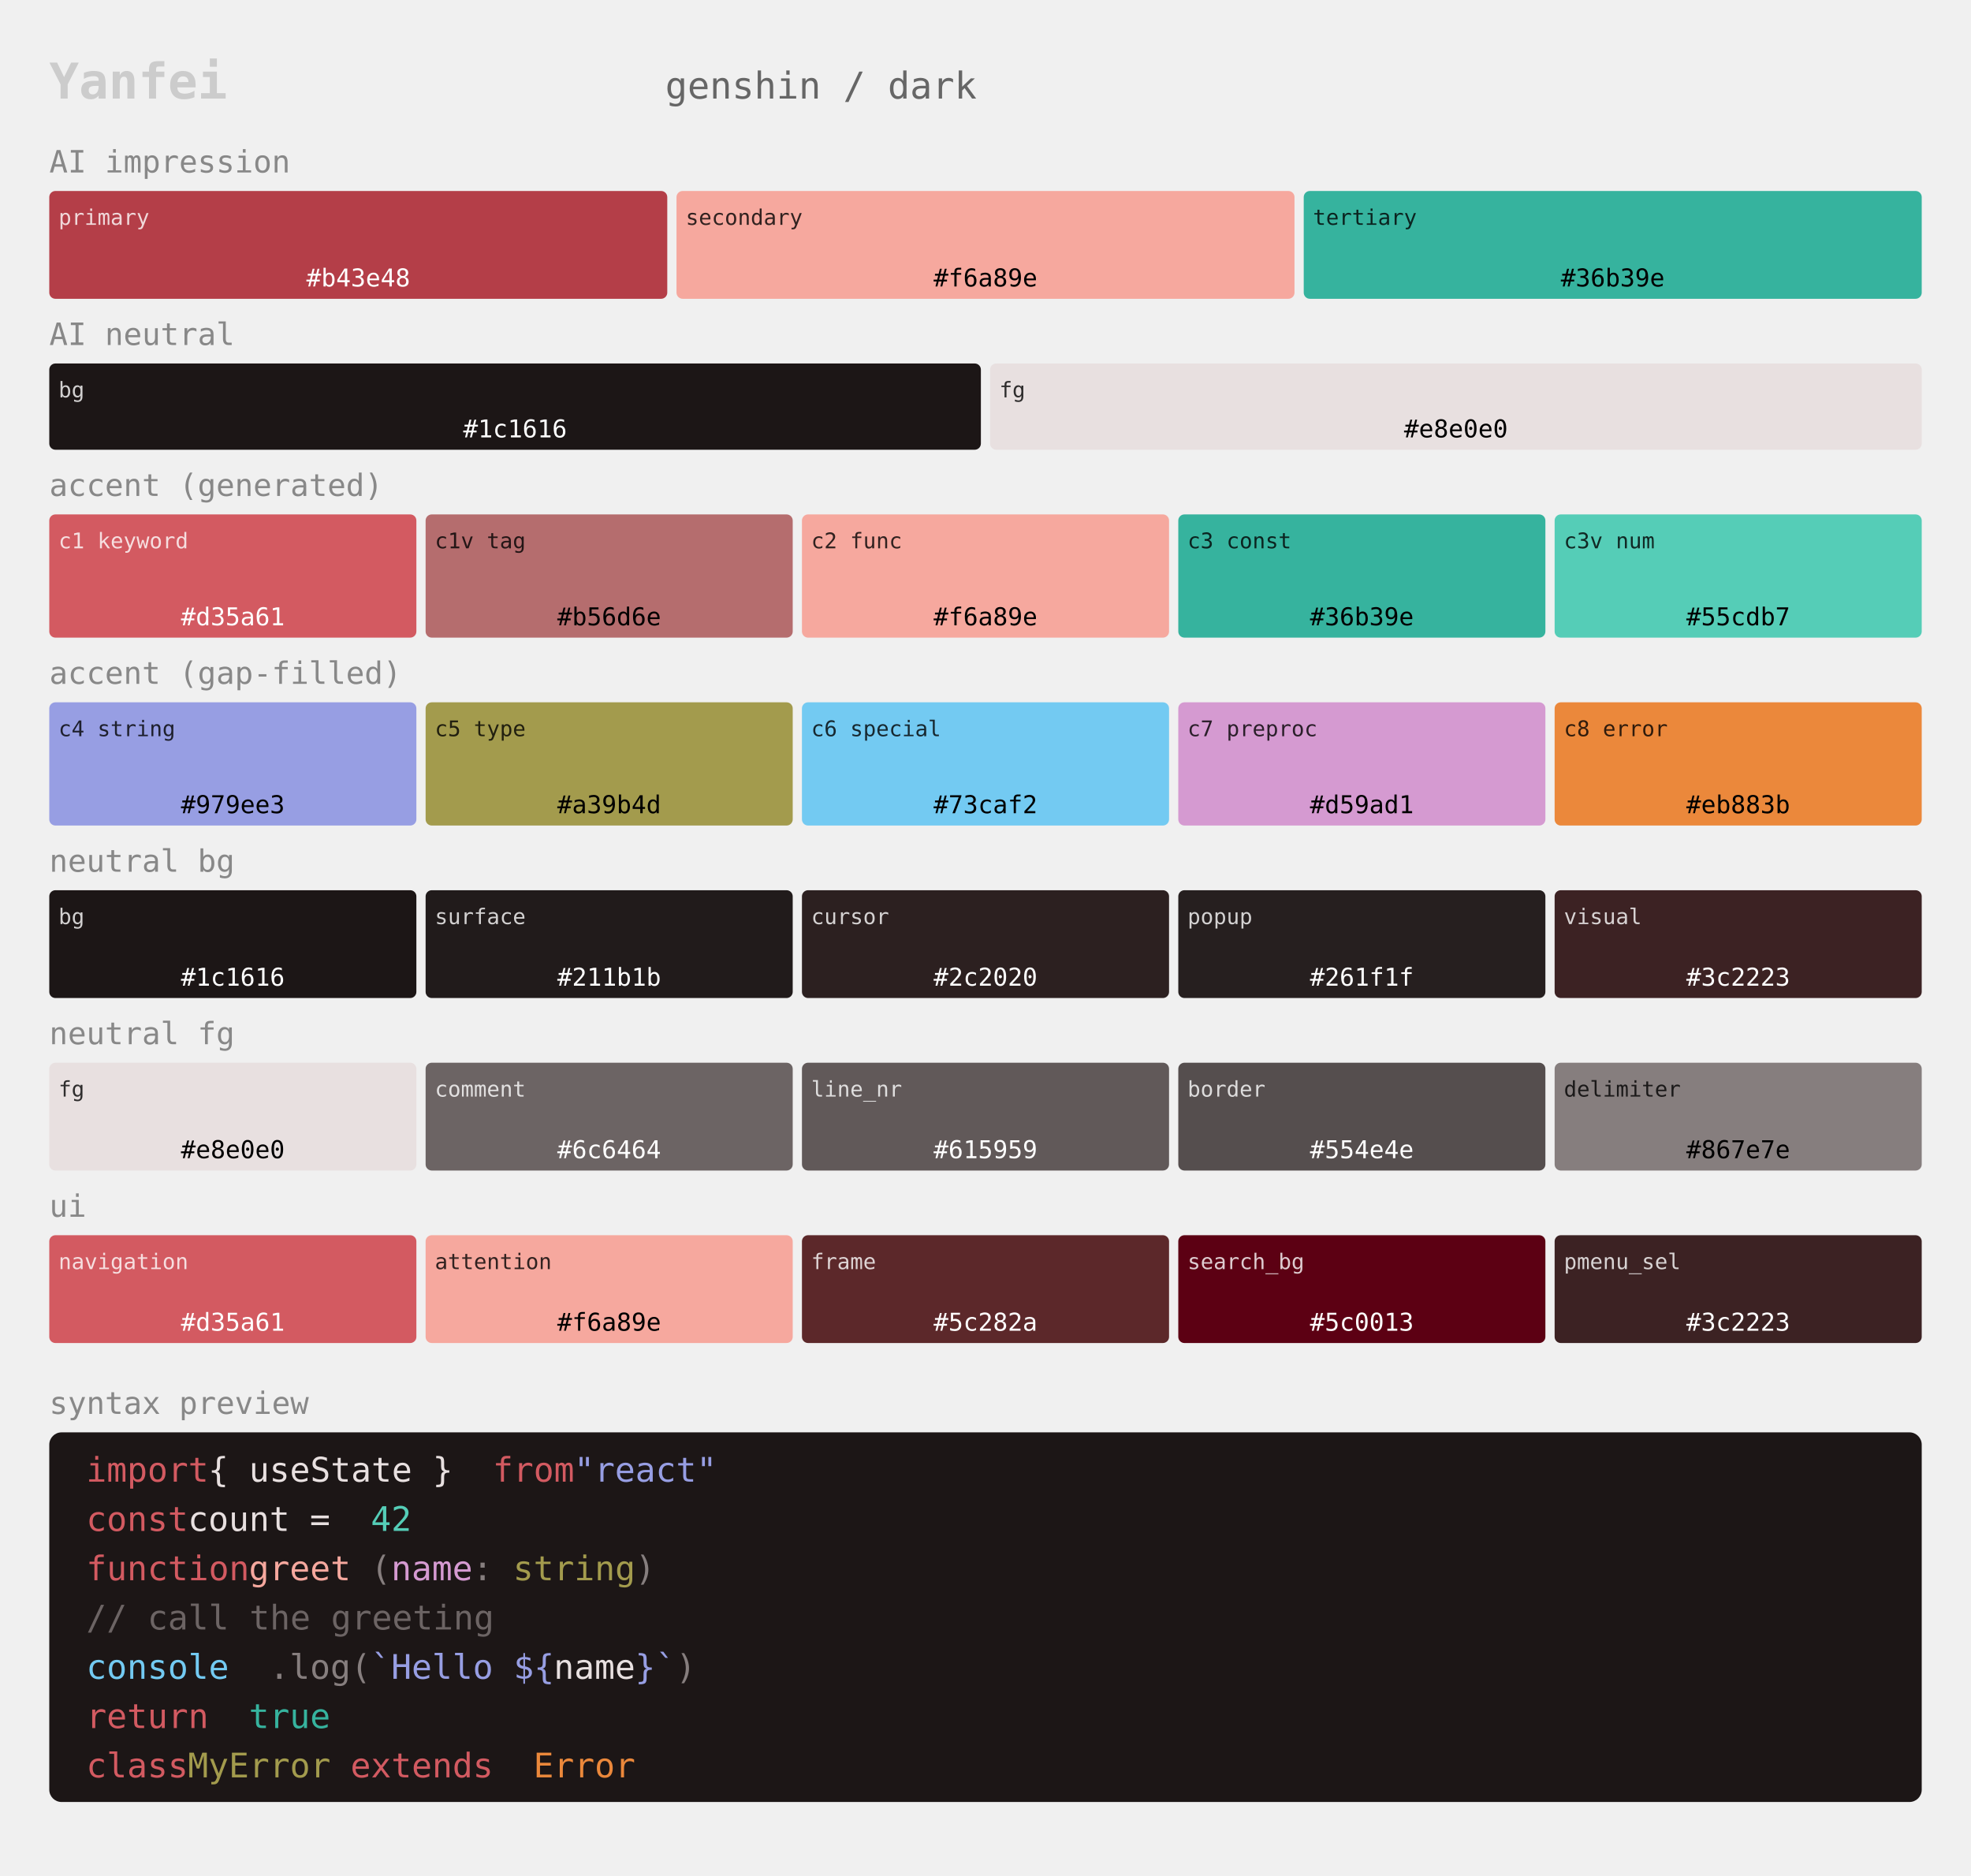
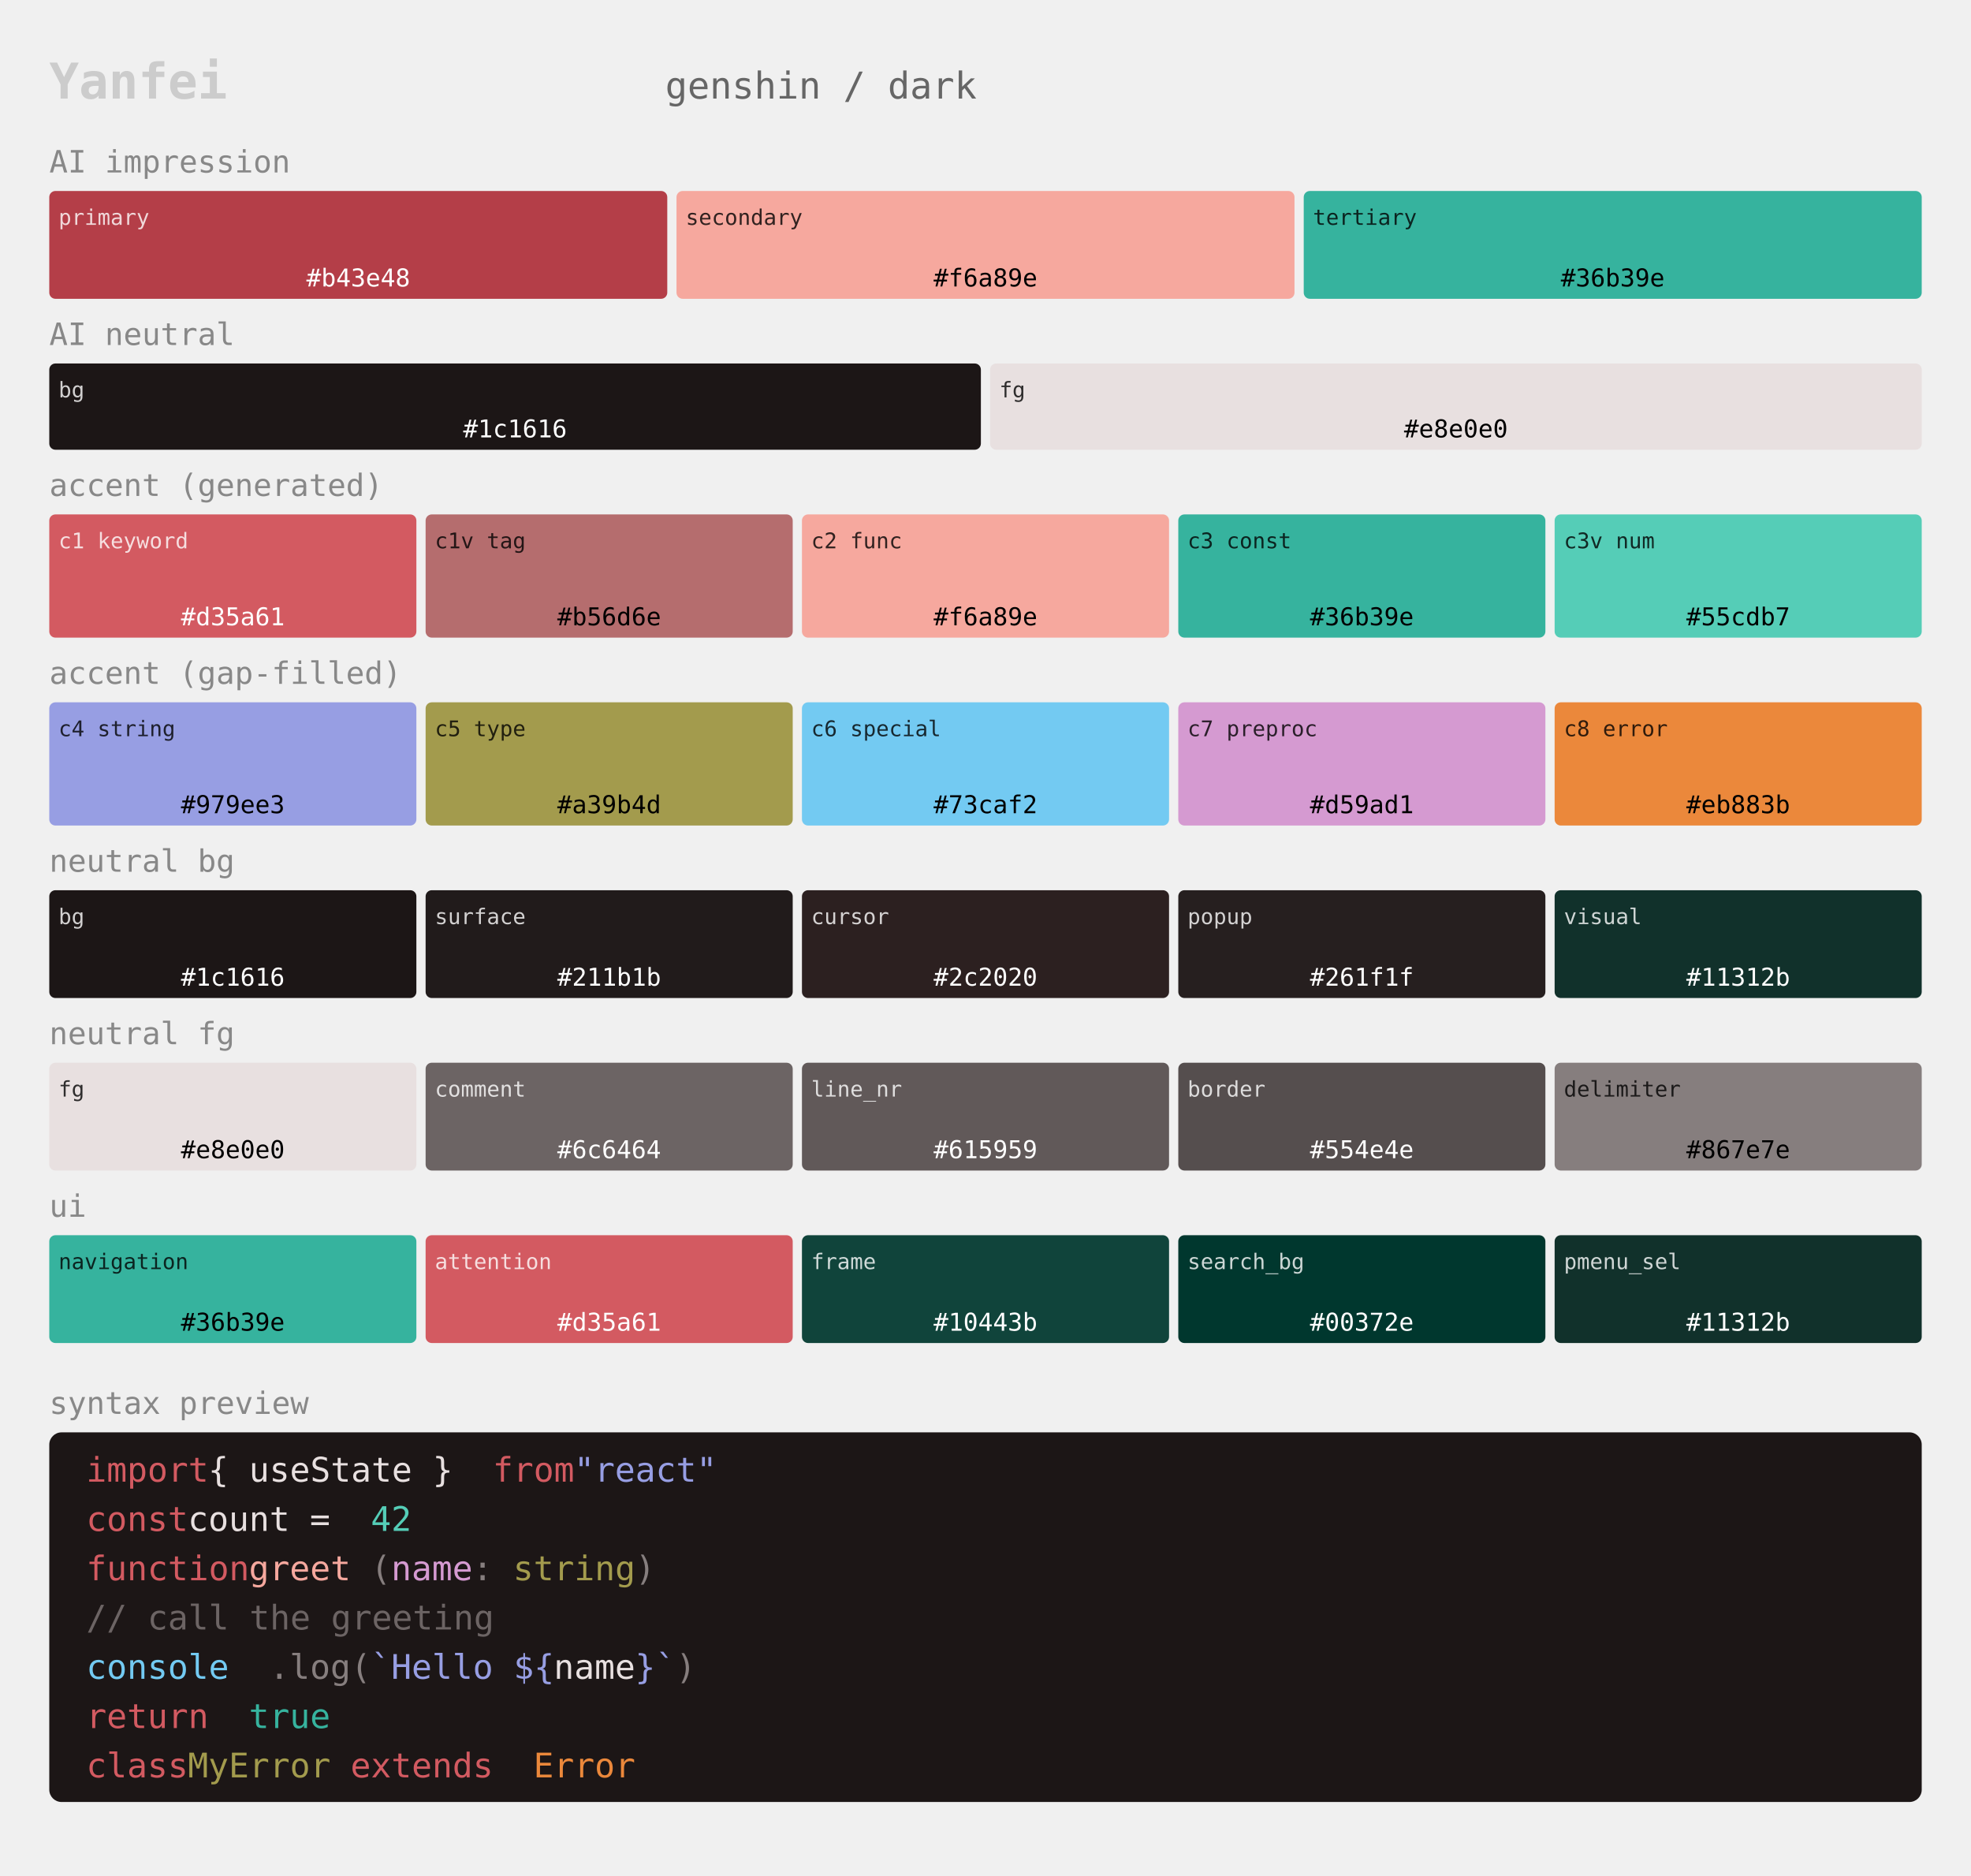
<svg xmlns="http://www.w3.org/2000/svg" width="640" height="609" style="background:#0a0a0a; font-family:ui-monospace,monospace;">
  <text x="16" y="32" fill="#ccc" font-size="16" font-weight="bold">Yanfei</text>
  <text x="216" y="32" fill="#666" font-size="12">genshin / dark</text>
  <text x="16" y="56" fill="#888" font-size="10">AI impression</text>
  <rect x="16" y="62" width="200.667" height="35" fill="#b43e48" rx="2" />
  <text x="19" y="73" fill="#ffffff" font-size="7" opacity="0.8">primary</text>
  <text x="116.333" y="93" fill="#ffffff" font-size="8" text-anchor="middle">#b43e48</text>
  <rect x="219.667" y="62" width="200.667" height="35" fill="#f6a89e" rx="2" />
  <text x="222.667" y="73" fill="#000000" font-size="7" opacity="0.8">secondary</text>
  <text x="320" y="93" fill="#000000" font-size="8" text-anchor="middle">#f6a89e</text>
  <rect x="423.333" y="62" width="200.667" height="35" fill="#36b39e" rx="2" />
  <text x="426.333" y="73" fill="#000000" font-size="7" opacity="0.8">tertiary</text>
  <text x="523.667" y="93" fill="#000000" font-size="8" text-anchor="middle">#36b39e</text>
  <text x="16" y="112" fill="#888" font-size="10">AI neutral</text>
  <rect x="16" y="118" width="302.5" height="28" fill="#1c1616" rx="2" />
  <text x="19" y="129" fill="#ffffff" font-size="7" opacity="0.8">bg</text>
  <text x="167.25" y="142" fill="#ffffff" font-size="8" text-anchor="middle">#1c1616</text>
  <rect x="321.5" y="118" width="302.5" height="28" fill="#e8e0e0" rx="2" />
  <text x="324.5" y="129" fill="#000000" font-size="7" opacity="0.8">fg</text>
  <text x="472.75" y="142" fill="#000000" font-size="8" text-anchor="middle">#e8e0e0</text>
  <text x="16" y="161" fill="#888" font-size="10">accent (generated)</text>
  <rect x="16" y="167" width="119.2" height="40" fill="#d35a61" rx="2" />
  <text x="19" y="178" fill="#ffffff" font-size="7" opacity="0.8">c1 keyword</text>
  <text x="75.6" y="203" fill="#ffffff" font-size="8" text-anchor="middle">#d35a61</text>
  <rect x="138.2" y="167" width="119.2" height="40" fill="#b56d6e" rx="2" />
  <text x="141.2" y="178" fill="#000000" font-size="7" opacity="0.8">c1v tag</text>
  <text x="197.8" y="203" fill="#000000" font-size="8" text-anchor="middle">#b56d6e</text>
  <rect x="260.4" y="167" width="119.2" height="40" fill="#f6a89e" rx="2" />
  <text x="263.4" y="178" fill="#000000" font-size="7" opacity="0.8">c2 func</text>
  <text x="320" y="203" fill="#000000" font-size="8" text-anchor="middle">#f6a89e</text>
  <rect x="382.6" y="167" width="119.2" height="40" fill="#36b39e" rx="2" />
  <text x="385.6" y="178" fill="#000000" font-size="7" opacity="0.8">c3 const</text>
  <text x="442.2" y="203" fill="#000000" font-size="8" text-anchor="middle">#36b39e</text>
  <rect x="504.8" y="167" width="119.2" height="40" fill="#55cdb7" rx="2" />
  <text x="507.8" y="178" fill="#000000" font-size="7" opacity="0.8">c3v num</text>
  <text x="564.4" y="203" fill="#000000" font-size="8" text-anchor="middle">#55cdb7</text>
  <text x="16" y="222" fill="#888" font-size="10">accent (gap-filled)</text>
  <rect x="16" y="228" width="119.2" height="40" fill="#979ee3" rx="2" />
  <text x="19" y="239" fill="#000000" font-size="7" opacity="0.8">c4 string</text>
  <text x="75.6" y="264" fill="#000000" font-size="8" text-anchor="middle">#979ee3</text>
  <rect x="138.2" y="228" width="119.2" height="40" fill="#a39b4d" rx="2" />
  <text x="141.2" y="239" fill="#000000" font-size="7" opacity="0.8">c5 type</text>
  <text x="197.8" y="264" fill="#000000" font-size="8" text-anchor="middle">#a39b4d</text>
  <rect x="260.4" y="228" width="119.2" height="40" fill="#73caf2" rx="2" />
  <text x="263.4" y="239" fill="#000000" font-size="7" opacity="0.8">c6 special</text>
  <text x="320" y="264" fill="#000000" font-size="8" text-anchor="middle">#73caf2</text>
  <rect x="382.6" y="228" width="119.2" height="40" fill="#d59ad1" rx="2" />
  <text x="385.6" y="239" fill="#000000" font-size="7" opacity="0.8">c7 preproc</text>
  <text x="442.2" y="264" fill="#000000" font-size="8" text-anchor="middle">#d59ad1</text>
  <rect x="504.8" y="228" width="119.2" height="40" fill="#eb883b" rx="2" />
  <text x="507.8" y="239" fill="#000000" font-size="7" opacity="0.8">c8 error</text>
  <text x="564.4" y="264" fill="#000000" font-size="8" text-anchor="middle">#eb883b</text>
  <text x="16" y="283" fill="#888" font-size="10">neutral bg</text>
  <rect x="16" y="289" width="119.2" height="35" fill="#1c1616" rx="2" />
  <text x="19" y="300" fill="#ffffff" font-size="7" opacity="0.8">bg</text>
  <text x="75.6" y="320" fill="#ffffff" font-size="8" text-anchor="middle">#1c1616</text>
  <rect x="138.2" y="289" width="119.2" height="35" fill="#211b1b" rx="2" />
  <text x="141.2" y="300" fill="#ffffff" font-size="7" opacity="0.8">surface</text>
  <text x="197.8" y="320" fill="#ffffff" font-size="8" text-anchor="middle">#211b1b</text>
  <rect x="260.4" y="289" width="119.2" height="35" fill="#2c2020" rx="2" />
  <text x="263.4" y="300" fill="#ffffff" font-size="7" opacity="0.8">cursor</text>
  <text x="320" y="320" fill="#ffffff" font-size="8" text-anchor="middle">#2c2020</text>
  <rect x="382.6" y="289" width="119.2" height="35" fill="#261f1f" rx="2" />
  <text x="385.6" y="300" fill="#ffffff" font-size="7" opacity="0.8">popup</text>
  <text x="442.2" y="320" fill="#ffffff" font-size="8" text-anchor="middle">#261f1f</text>
-   <rect x="504.8" y="289" width="119.2" height="35" fill="#3c2223" rx="2" />
+   <rect x="504.8" y="289" width="119.2" height="35" fill="#11312b" rx="2" />
  <text x="507.8" y="300" fill="#ffffff" font-size="7" opacity="0.8">visual</text>
-   <text x="564.4" y="320" fill="#ffffff" font-size="8" text-anchor="middle">#3c2223</text>
+   <text x="564.4" y="320" fill="#ffffff" font-size="8" text-anchor="middle">#11312b</text>
  <text x="16" y="339" fill="#888" font-size="10">neutral fg</text>
  <rect x="16" y="345" width="119.2" height="35" fill="#e8e0e0" rx="2" />
  <text x="19" y="356" fill="#000000" font-size="7" opacity="0.8">fg</text>
  <text x="75.6" y="376" fill="#000000" font-size="8" text-anchor="middle">#e8e0e0</text>
  <rect x="138.2" y="345" width="119.2" height="35" fill="#6c6464" rx="2" />
  <text x="141.2" y="356" fill="#ffffff" font-size="7" opacity="0.8">comment</text>
  <text x="197.8" y="376" fill="#ffffff" font-size="8" text-anchor="middle">#6c6464</text>
  <rect x="260.4" y="345" width="119.2" height="35" fill="#615959" rx="2" />
  <text x="263.4" y="356" fill="#ffffff" font-size="7" opacity="0.8">line_nr</text>
  <text x="320" y="376" fill="#ffffff" font-size="8" text-anchor="middle">#615959</text>
  <rect x="382.6" y="345" width="119.2" height="35" fill="#554e4e" rx="2" />
  <text x="385.6" y="356" fill="#ffffff" font-size="7" opacity="0.8">border</text>
  <text x="442.2" y="376" fill="#ffffff" font-size="8" text-anchor="middle">#554e4e</text>
  <rect x="504.8" y="345" width="119.2" height="35" fill="#867e7e" rx="2" />
  <text x="507.8" y="356" fill="#000000" font-size="7" opacity="0.8">delimiter</text>
  <text x="564.4" y="376" fill="#000000" font-size="8" text-anchor="middle">#867e7e</text>
  <text x="16" y="395" fill="#888" font-size="10">ui</text>
-   <rect x="16" y="401" width="119.2" height="35" fill="#d35a61" rx="2" />
-   <text x="19" y="412" fill="#ffffff" font-size="7" opacity="0.8">navigation</text>
-   <text x="75.6" y="432" fill="#ffffff" font-size="8" text-anchor="middle">#d35a61</text>
-   <rect x="138.2" y="401" width="119.2" height="35" fill="#f6a89e" rx="2" />
-   <text x="141.2" y="412" fill="#000000" font-size="7" opacity="0.8">attention</text>
-   <text x="197.8" y="432" fill="#000000" font-size="8" text-anchor="middle">#f6a89e</text>
-   <rect x="260.4" y="401" width="119.2" height="35" fill="#5c282a" rx="2" />
+   <rect x="16" y="401" width="119.2" height="35" fill="#36b39e" rx="2" />
+   <text x="19" y="412" fill="#000000" font-size="7" opacity="0.8">navigation</text>
+   <text x="75.6" y="432" fill="#000000" font-size="8" text-anchor="middle">#36b39e</text>
+   <rect x="138.2" y="401" width="119.2" height="35" fill="#d35a61" rx="2" />
+   <text x="141.2" y="412" fill="#ffffff" font-size="7" opacity="0.8">attention</text>
+   <text x="197.8" y="432" fill="#ffffff" font-size="8" text-anchor="middle">#d35a61</text>
+   <rect x="260.4" y="401" width="119.2" height="35" fill="#10443b" rx="2" />
  <text x="263.4" y="412" fill="#ffffff" font-size="7" opacity="0.8">frame</text>
-   <text x="320" y="432" fill="#ffffff" font-size="8" text-anchor="middle">#5c282a</text>
-   <rect x="382.6" y="401" width="119.2" height="35" fill="#5c0013" rx="2" />
+   <text x="320" y="432" fill="#ffffff" font-size="8" text-anchor="middle">#10443b</text>
+   <rect x="382.6" y="401" width="119.2" height="35" fill="#00372e" rx="2" />
  <text x="385.6" y="412" fill="#ffffff" font-size="7" opacity="0.8">search_bg</text>
-   <text x="442.2" y="432" fill="#ffffff" font-size="8" text-anchor="middle">#5c0013</text>
-   <rect x="504.8" y="401" width="119.2" height="35" fill="#3c2223" rx="2" />
+   <text x="442.2" y="432" fill="#ffffff" font-size="8" text-anchor="middle">#00372e</text>
+   <rect x="504.8" y="401" width="119.2" height="35" fill="#11312b" rx="2" />
  <text x="507.8" y="412" fill="#ffffff" font-size="7" opacity="0.8">pmenu_sel</text>
-   <text x="564.4" y="432" fill="#ffffff" font-size="8" text-anchor="middle">#3c2223</text>
+   <text x="564.4" y="432" fill="#ffffff" font-size="8" text-anchor="middle">#11312b</text>
  <text x="16" y="459" fill="#888" font-size="10">syntax preview</text>
  <rect x="16" y="465" width="608" height="120" fill="#1c1616" rx="4" />
  <text x="28" y="481" fill="#d35a61" font-size="11" font-family="monospace">import</text>
  <text x="67.6" y="481" fill="#e8e0e0" font-size="11" font-family="monospace"> { useState } </text>
  <text x="160" y="481" fill="#d35a61" font-size="11" font-family="monospace">from</text>
  <text x="186.4" y="481" fill="#979ee3" font-size="11" font-family="monospace"> "react"</text>
  <text x="28" y="497" fill="#d35a61" font-size="11" font-family="monospace">const</text>
  <text x="61" y="497" fill="#e8e0e0" font-size="11" font-family="monospace"> count</text>
  <text x="100.6" y="497" fill="#e8e0e0" font-size="11" font-family="monospace"> = </text>
  <text x="120.4" y="497" fill="#55cdb7" font-size="11" font-family="monospace">42</text>
  <text x="28" y="513" fill="#d35a61" font-size="11" font-family="monospace">function</text>
  <text x="80.8" y="513" fill="#f6a89e" font-size="11" font-family="monospace"> greet</text>
  <text x="120.4" y="513" fill="#867e7e" font-size="11" font-family="monospace">(</text>
  <text x="127" y="513" fill="#d59ad1" font-size="11" font-family="monospace">name</text>
  <text x="153.4" y="513" fill="#867e7e" font-size="11" font-family="monospace">: </text>
  <text x="166.6" y="513" fill="#a39b4d" font-size="11" font-family="monospace">string</text>
  <text x="206.2" y="513" fill="#867e7e" font-size="11" font-family="monospace">)</text>
  <text x="28" y="529" fill="#6c6464" font-size="11" font-family="monospace">  // call the greeting</text>
  <text x="28" y="545" fill="#73caf2" font-size="11" font-family="monospace">  console</text>
  <text x="87.4" y="545" fill="#867e7e" font-size="11" font-family="monospace">.log(</text>
  <text x="120.4" y="545" fill="#979ee3" font-size="11" font-family="monospace">`Hello ${</text>
  <text x="179.8" y="545" fill="#e8e0e0" font-size="11" font-family="monospace">name</text>
  <text x="206.2" y="545" fill="#979ee3" font-size="11" font-family="monospace">}`</text>
  <text x="219.4" y="545" fill="#867e7e" font-size="11" font-family="monospace">)</text>
  <text x="28" y="561" fill="#d35a61" font-size="11" font-family="monospace">  return</text>
  <text x="80.8" y="561" fill="#36b39e" font-size="11" font-family="monospace"> true</text>
  <text x="28" y="577" fill="#d35a61" font-size="11" font-family="monospace">class</text>
  <text x="61" y="577" fill="#a39b4d" font-size="11" font-family="monospace"> MyError</text>
  <text x="113.8" y="577" fill="#d35a61" font-size="11" font-family="monospace"> extends </text>
  <text x="173.2" y="577" fill="#eb883b" font-size="11" font-family="monospace">Error</text>
</svg>
